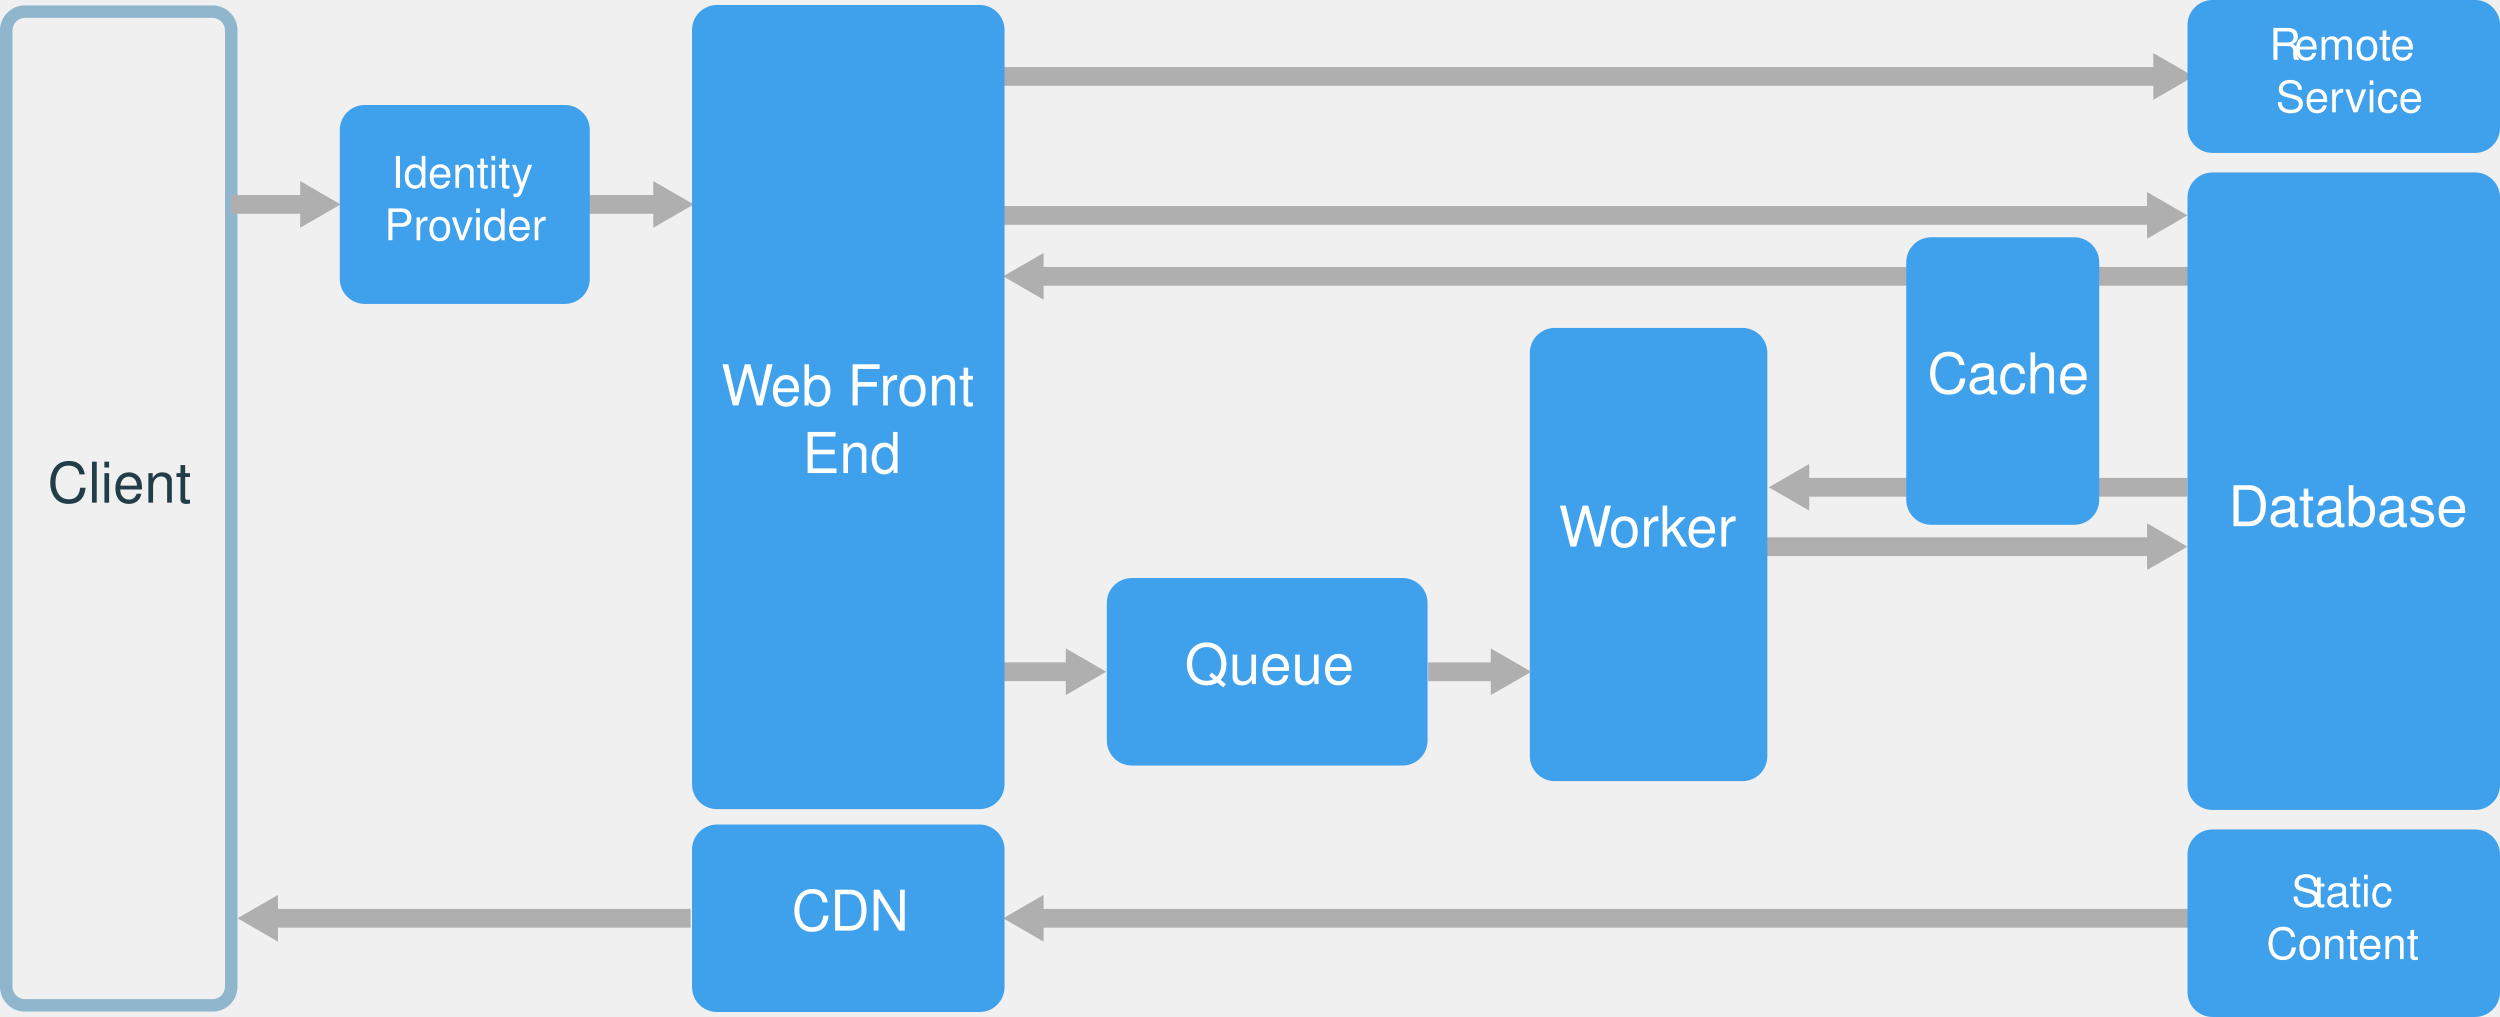
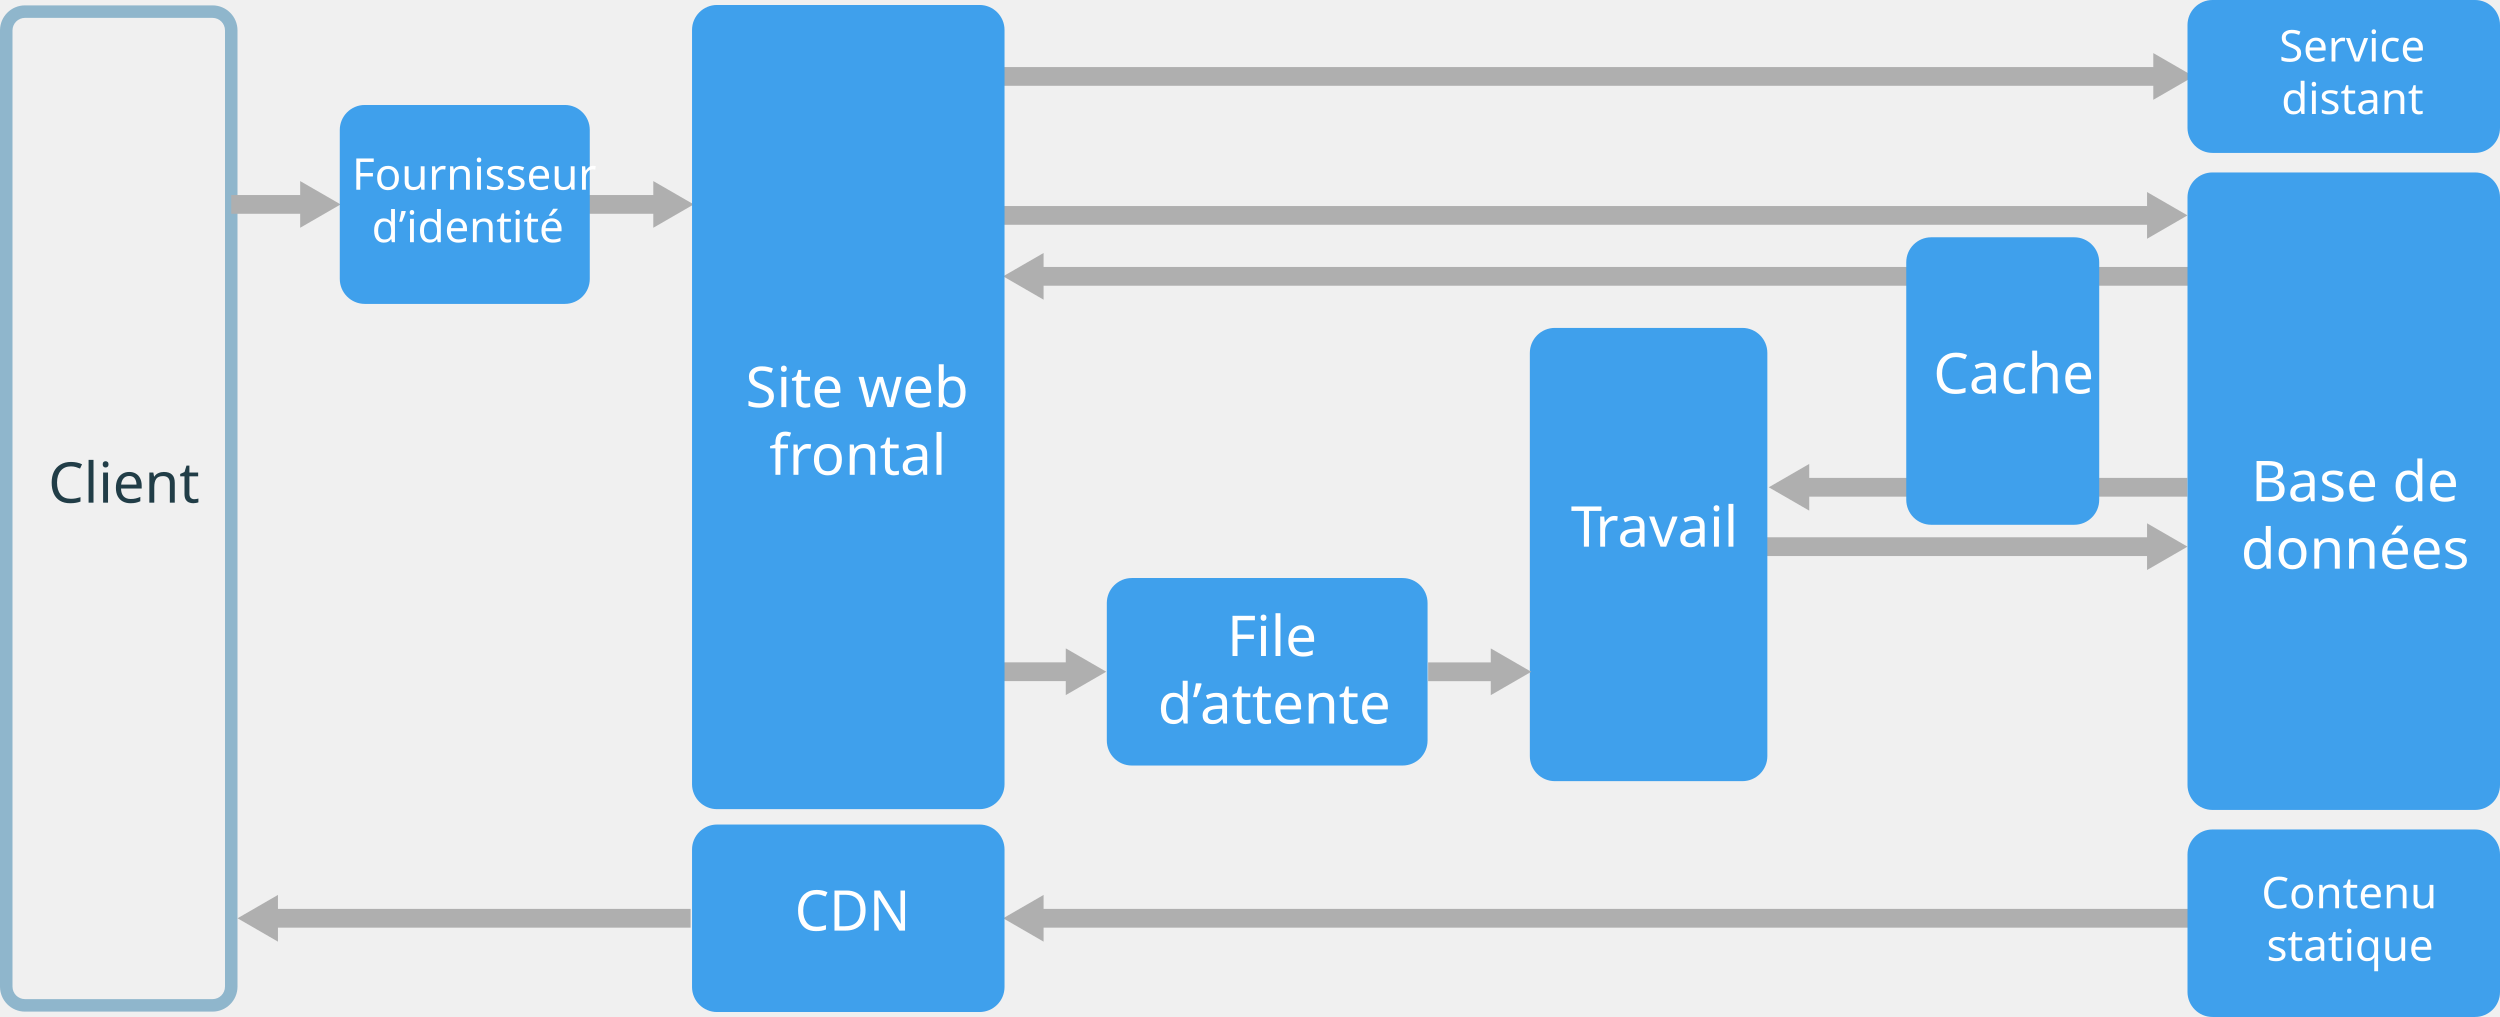
- <svg xmlns="http://www.w3.org/2000/svg" id="Layer_1" data-name="Layer 1" width="800" height="325.43" viewBox="0 0 800 325.43">
+ <svg xmlns="http://www.w3.org/2000/svg" viewBox="0 0 800 325.43">
  <defs>
-     <style>
- text{font-family:segoe-ui_normal,Segoe UI,Segoe,Segoe WP,Helvetica Neue,Helvetica,sans-serif;}.cls-1,.cls-3{fill:none;stroke:#afafaf;stroke-width:6px;}.cls-1{stroke-miterlimit:10;}.cls-2{fill:#afafaf;}.cls-3{stroke-linejoin:bevel;}.cls-4{fill:#3fa0ec;}.cls-5,.cls-8{font-size:18px;}.cls-12,.cls-14,.cls-5,.cls-9{fill:#fff;}.cls-6{letter-spacing:-0.04em;}.cls-7{fill:#8fb6cc;}.cls-8{fill:#213d47;}.cls-9{font-size:14px;}.cls-10{letter-spacing:-0.03em;}.cls-11{letter-spacing:-0.03em;}.cls-12{font-size:18.04px;}.cls-13{letter-spacing:-0.04em;}.cls-14{font-size:17.97px;}</style>
+     <style>.cls-1,.cls-3{fill:none;stroke:#afafaf;stroke-width:6px;}.cls-1{stroke-miterlimit:10;}.cls-2{fill:#afafaf;}.cls-3{stroke-linejoin:bevel;}.cls-4{fill:#3fa0ec;}.cls-5{fill:#8fb6cc;}.cls-6,.cls-8,.cls-9{isolation:isolate;}.cls-6,.cls-8{font-size:18px;}.cls-10,.cls-11,.cls-6,.cls-9{fill:#fff;}.cls-10,.cls-11,.cls-6,.cls-8,.cls-9{font-family:SegoeUI, Segoe UI;}.cls-7{letter-spacing:-0.09em;}.cls-8{fill:#213d47;}.cls-9{font-size:17.97px;}.cls-10{font-size:14px;}.cls-11{font-size:18.04px;}</style>
  </defs>
-   <line class="cls-1" x1="576.76" y1="155.93" x2="700" y2="155.93" />
-   <polygon class="cls-2" points="578.95 163.41 566 155.93 578.95 148.45 578.95 163.41" />
-   <line class="cls-1" x1="331.76" y1="293.85" x2="703" y2="293.85" />
-   <polygon class="cls-2" points="333.95 301.33 321 293.85 333.95 286.37 333.95 301.33" />
-   <line class="cls-1" x1="564" y1="174.93" x2="689.24" y2="174.93" />
-   <polygon class="cls-2" points="687.05 182.41 700 174.93 687.05 167.45 687.05 182.41" />
-   <line class="cls-1" x1="331.76" y1="88.43" x2="706.01" y2="88.43" />
-   <polygon class="cls-2" points="333.95 95.91 320.99 88.42 333.95 80.95 333.95 95.91" />
-   <line class="cls-1" x1="321" y1="68.93" x2="689.24" y2="68.93" />
-   <polygon class="cls-2" points="687.05 76.41 700 68.92 687.05 61.45 687.05 76.41" />
-   <line class="cls-3" x1="320.99" y1="24.46" x2="691.24" y2="24.46" />
-   <polygon class="cls-2" points="689.05 31.94 702.01 24.46 689.05 16.98 689.05 31.94" />
-   <line class="cls-1" x1="188" y1="65.41" x2="211.24" y2="65.41" />
-   <polygon class="cls-2" points="209.05 72.89 222 65.41 209.05 57.94 209.05 72.89" />
-   <rect class="cls-4" x="489.55" y="104.93" width="76" height="145.04" rx="8" ry="8" />
-   <text class="cls-5" transform="translate(498.78 174.92)">
-     <tspan class="cls-6">W</tspan>
-     <tspan x="16.11" y="0">orker</tspan>
-   </text>
-   <path class="cls-7" d="M68,156.79a4,4,0,0,1,4,4v306a4,4,0,0,1-4,4H8a4,4,0,0,1-4-4v-306a4,4,0,0,1,4-4H68m0-4H8a8,8,0,0,0-8,8v306a8,8,0,0,0,8,8H68a8,8,0,0,0,8-8v-306a8,8,0,0,0-8-8Z" transform="translate(0 -151.07)" />
-   <text class="cls-8" transform="translate(15.22 160.85)">Client</text>
-   <line class="cls-1" x1="74" y1="65.41" x2="98.24" y2="65.41" />
-   <polygon class="cls-2" points="96.05 72.89 109 65.41 96.05 57.94 96.05 72.89" />
-   <line class="cls-1" x1="321" y1="214.95" x2="343.24" y2="214.95" />
-   <polygon class="cls-2" points="341.05 222.43 354 214.95 341.05 207.47 341.05 222.43" />
-   <rect class="cls-4" x="700" width="100" height="48.93" rx="8" ry="8" />
-   <text class="cls-9" transform="translate(726.19 19.14)">
-     <tspan class="cls-10">R</tspan>
-     <tspan x="7.96" y="0">emote</tspan>
-     <tspan x="2.05" y="16.8">Service</tspan>
-   </text>
-   <rect class="cls-4" x="700" y="265.43" width="100" height="60" rx="8" ry="8" />
-   <text class="cls-9" transform="translate(733.27 290.11)">
-     <tspan class="cls-11">S</tspan>
-     <tspan x="6.99" y="0">tatic</tspan>
-     <tspan x="-8.04" y="16.8">Content</tspan>
-   </text>
-   <rect class="cls-4" x="700" y="55.18" width="100" height="204" rx="8" ry="8" />
-   <text class="cls-5" transform="translate(713.09 168.38)">Database</text>
-   <rect class="cls-4" x="354.18" y="184.97" width="102.64" height="60" rx="8" ry="8" />
-   <text class="cls-5" transform="translate(379.11 218.92)">Queue</text>
-   <rect class="cls-4" x="221.45" y="1.59" width="100" height="257.34" rx="8" ry="8" />
-   <text class="cls-12" transform="translate(230.81 129.72) scale(0.98 1)">
-     <tspan class="cls-13">W</tspan>
-     <tspan x="16.14" y="0">eb Front</tspan>
-     <tspan x="26.57" y="21.65">End</tspan>
-   </text>
-   <rect class="cls-4" x="221.45" y="263.85" width="100" height="60" rx="8" ry="8" />
-   <text class="cls-14" transform="translate(253.35 297.79) scale(0.97 1)">CDN</text>
-   <rect class="cls-4" x="108.73" y="33.59" width="80" height="63.66" rx="8" ry="8" />
-   <text class="cls-9" transform="translate(125.29 60.09)">Identity<tspan x="-2.29" y="16.8">Provider</tspan>
-   </text>
-   <line class="cls-1" x1="457" y1="214.97" x2="479.24" y2="214.97" />
-   <polygon class="cls-2" points="477.05 222.45 490 214.97 477.05 207.49 477.05 222.45" />
-   <line class="cls-1" x1="86.76" y1="293.85" x2="221" y2="293.85" />
-   <polygon class="cls-2" points="88.95 301.33 76 293.85 88.95 286.37 88.95 301.33" />
-   <rect class="cls-4" x="610" y="75.93" width="61.75" height="92" rx="8" ry="8" />
-   <text class="cls-5" transform="translate(616.77 125.88)">Cache</text>
+   <g id="Shapes">
+     <line class="cls-1" x1="576.76" y1="155.93" x2="700" y2="155.93" />
+     <polygon class="cls-2" points="578.95 163.41 566 155.93 578.95 148.45 578.95 163.41" />
+     <line class="cls-1" x1="331.76" y1="293.85" x2="703" y2="293.85" />
+     <polygon class="cls-2" points="333.95 301.33 321 293.85 333.95 286.37 333.95 301.33" />
+     <line class="cls-1" x1="564" y1="174.93" x2="689.24" y2="174.93" />
+     <polygon class="cls-2" points="687.05 182.41 700 174.93 687.05 167.45 687.05 182.41" />
+     <line class="cls-1" x1="331.76" y1="88.43" x2="706.01" y2="88.43" />
+     <polygon class="cls-2" points="333.95 95.91 320.99 88.42 333.95 80.95 333.95 95.91" />
+     <line class="cls-1" x1="321" y1="68.93" x2="689.24" y2="68.93" />
+     <polygon class="cls-2" points="687.05 76.41 700 68.92 687.05 61.45 687.05 76.41" />
+     <line class="cls-3" x1="320.99" y1="24.46" x2="691.24" y2="24.46" />
+     <polygon class="cls-2" points="689.05 31.94 702.01 24.46 689.05 16.98 689.05 31.94" />
+     <line class="cls-1" x1="188" y1="65.41" x2="211.24" y2="65.41" />
+     <polygon class="cls-2" points="209.05 72.89 222 65.41 209.05 57.94 209.05 72.89" />
+     <rect class="cls-4" x="489.55" y="104.93" width="76" height="145.04" rx="8" ry="8" />
+     <path class="cls-5" d="M68,5.72a4,4,0,0,1,4,4v306a4,4,0,0,1-4,4H8a4,4,0,0,1-4-4V9.72a4,4,0,0,1,4-4H68m0-4H8a8,8,0,0,0-8,8v306a8,8,0,0,0,8,8H68a8,8,0,0,0,8-8V9.72A8,8,0,0,0,68,1.72Z" />
+     <line class="cls-1" x1="74" y1="65.41" x2="98.24" y2="65.41" />
+     <polygon class="cls-2" points="96.05 72.89 109 65.41 96.05 57.94 96.05 72.89" />
+     <line class="cls-1" x1="321" y1="214.95" x2="343.24" y2="214.95" />
+     <polygon class="cls-2" points="341.05 222.43 354 214.95 341.05 207.47 341.05 222.43" />
+     <rect class="cls-4" x="700" width="100" height="48.93" rx="8" ry="8" />
+     <rect class="cls-4" x="700" y="265.43" width="100" height="60" rx="8" ry="8" />
+     <rect class="cls-4" x="700" y="55.18" width="100" height="204" rx="8" ry="8" />
+     <rect class="cls-4" x="354.18" y="184.97" width="102.64" height="60" rx="8" ry="8" />
+     <rect class="cls-4" x="221.45" y="1.59" width="100" height="257.34" rx="8" ry="8" />
+     <rect class="cls-4" x="221.45" y="263.85" width="100" height="60" rx="8" ry="8" />
+     <rect class="cls-4" x="108.73" y="33.59" width="80" height="63.66" rx="8" ry="8" />
+     <line class="cls-1" x1="457" y1="214.97" x2="479.24" y2="214.97" />
+     <polygon class="cls-2" points="477.05 222.45 490 214.97 477.05 207.49 477.05 222.45" />
+     <line class="cls-1" x1="86.76" y1="293.85" x2="221" y2="293.85" />
+     <polygon class="cls-2" points="88.95 301.33 76 293.85 88.95 286.37 88.95 301.33" />
+     <rect class="cls-4" x="610" y="75.93" width="61.75" height="92" rx="8" ry="8" />
+   </g>
+   <g id="Layer_2" data-name="Layer 2">
+     <text class="cls-6" transform="translate(502.66 174.93)">
+       <tspan class="cls-7">T</tspan>
+       <tspan x="7.87" y="0">ravail</tspan>
+     </text>
+     <text class="cls-8" transform="translate(15.44 160.85)">Client</text>
+     <text class="cls-6" transform="translate(720.35 160.38)">Base de<tspan x="-3.26" y="21.6">données</tspan>
+     </text>
+     <text class="cls-6" transform="translate(392.65 209.92)">File<tspan x="-22.14" y="21.6">d’attente</tspan>
+     </text>
+     <text class="cls-9" transform="translate(254.32 297.79) scale(0.97 1)">CDN</text>
+     <text class="cls-6" transform="translate(618.66 125.88)">Cache</text>
+     <text class="cls-10" transform="translate(112.66 60.71)">Fournisseur <tspan x="6.3" y="16.8">d’identité</tspan>
+     </text>
+     <text class="cls-11" transform="translate(238.59 130.28)">Site web <tspan x="7.58" y="21.65">frontal</tspan>
+     </text>
+     <text class="cls-10" transform="translate(729.33 19.68)">Service <tspan x="0.7" y="16.8">distant</tspan>
+     </text>
+     <text class="cls-10" transform="translate(723.65 290.65)">Contenu <tspan x="1.64" y="16.8">statique</tspan>
+     </text>
+   </g>
</svg>
